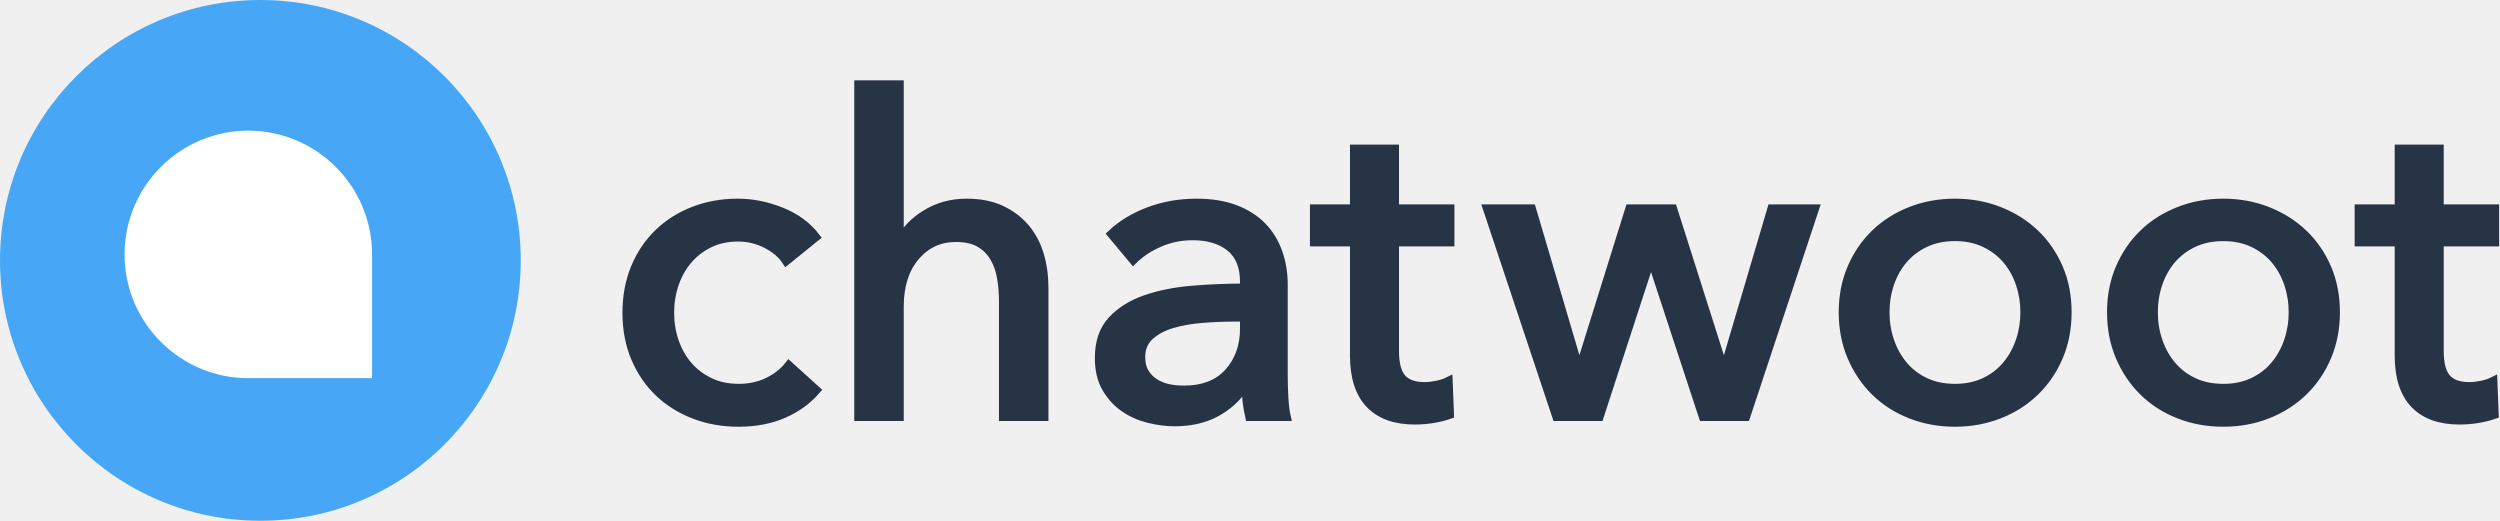
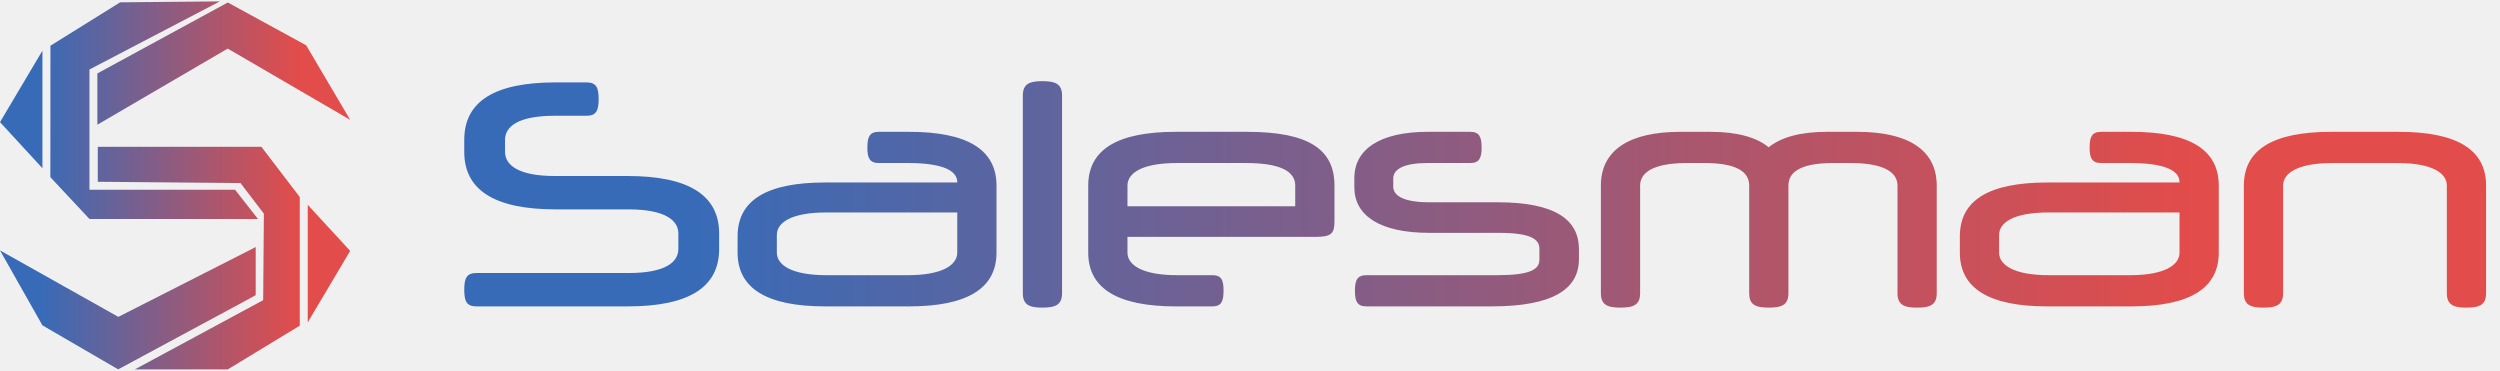
- <svg xmlns="http://www.w3.org/2000/svg" width="2458px" height="512px" viewBox="0 0 2458 512" version="1.1">
-   <g id="Logo" stroke="none" stroke-width="1" fill="none" fill-rule="evenodd">
-     <g id="on_white" fill-rule="nonzero">
-       <g id="woot-log">
-         <circle id="Oval" fill="#47A7F6" cx="256" cy="256" r="256" />
-         <path d="M362.808,368.808 L244.123,368.808 C178.699,368.808 125.457,315.562 125.457,250.122 C125.457,184.703 178.699,131.457 244.124,131.457 C309.565,131.457 362.808,184.703 362.808,250.122 L362.808,368.808 Z" id="Fill-1" stroke="#FFFFFF" stroke-width="6" fill="#FFFFFF" />
-       </g>
-       <path d="M772.982,256.848 C768.658,250.217 762.171,244.667 753.522,240.198 C744.872,235.73 735.647,233.495 725.844,233.495 C715.177,233.495 705.735,235.513 697.518,239.55 C689.302,243.586 682.31,248.992 676.544,255.767 C670.778,262.542 666.381,270.398 663.354,279.336 C660.327,288.273 658.813,297.643 658.813,307.446 C658.813,317.248 660.327,326.618 663.354,335.555 C666.381,344.493 670.778,352.349 676.544,359.124 C682.31,365.899 689.374,371.305 697.735,375.341 C706.095,379.378 715.609,381.396 726.277,381.396 C736.656,381.396 746.098,379.378 754.603,375.341 C763.108,371.305 770.099,365.827 775.577,358.908 L802.822,383.558 C794.173,393.649 783.361,401.505 770.387,407.127 C757.414,412.749 742.71,415.56 726.277,415.56 C710.42,415.56 695.789,412.965 682.382,407.776 C668.976,402.586 657.372,395.307 647.569,385.937 C637.767,376.567 630.055,365.251 624.433,351.989 C618.811,338.727 616,323.879 616,307.446 C616,291.3 618.739,276.597 624.217,263.335 C629.695,250.073 637.335,238.685 647.137,229.171 C656.939,219.657 668.544,212.305 681.95,207.115 C695.356,201.926 709.843,199.331 725.412,199.331 C739.827,199.331 754.17,202.214 768.441,207.98 C782.713,213.746 794.028,222.107 802.389,233.063 L772.982,256.848 Z M885.421,236.09 C890.322,225.999 898.683,217.35 910.504,210.143 C922.324,202.935 935.586,199.331 950.29,199.331 C963.552,199.331 974.94,201.565 984.454,206.034 C993.968,210.503 1001.896,216.485 1008.239,223.981 C1014.582,231.477 1019.267,240.27 1022.294,250.361 C1025.321,260.452 1026.835,271.263 1026.835,282.795 L1026.835,409.938 L986.184,409.938 L986.184,296.634 C986.184,288.273 985.535,280.345 984.238,272.849 C982.94,265.353 980.562,258.722 977.102,252.956 C973.643,247.19 968.958,242.577 963.047,239.117 C957.137,235.658 949.425,233.928 939.911,233.928 C923.766,233.928 910.504,240.054 900.125,252.307 C889.746,264.56 884.556,280.921 884.556,301.391 L884.556,409.938 L843.905,409.938 L843.905,83 L884.556,83 L884.556,236.09 L885.421,236.09 Z M1223.171,277.174 C1223.171,261.893 1218.558,250.577 1209.332,243.226 C1200.106,235.874 1187.853,232.198 1172.573,232.198 C1161.041,232.198 1150.157,234.432 1139.923,238.901 C1129.688,243.37 1121.111,249.064 1114.191,255.983 L1092.568,230.036 C1102.659,220.522 1114.984,213.026 1129.544,207.548 C1144.103,202.07 1159.743,199.331 1176.465,199.331 C1191.169,199.331 1203.926,201.421 1214.738,205.602 C1225.549,209.782 1234.415,215.476 1241.334,222.684 C1248.253,229.892 1253.443,238.396 1256.902,248.199 C1260.362,258.001 1262.092,268.524 1262.092,279.768 L1262.092,369.287 C1262.092,376.206 1262.308,383.486 1262.741,391.126 C1263.173,398.766 1263.966,405.037 1265.119,409.938 L1228.36,409.938 C1226.054,400.136 1224.9,390.333 1224.9,380.531 L1223.603,380.531 C1216.107,391.487 1206.665,399.991 1195.277,406.046 C1183.889,412.1 1170.411,415.128 1154.842,415.128 C1146.77,415.128 1138.337,414.046 1129.544,411.884 C1120.75,409.722 1112.75,406.19 1105.542,401.289 C1098.334,396.388 1092.352,389.901 1087.595,381.828 C1082.838,373.756 1080.46,363.809 1080.46,351.989 C1080.46,336.42 1084.64,324.095 1093.001,315.014 C1101.362,305.932 1112.317,299.013 1125.868,294.256 C1139.418,289.499 1154.698,286.399 1171.708,284.958 C1188.718,283.516 1205.872,282.795 1223.171,282.795 L1223.171,277.174 Z M1213.224,312.203 C1203.133,312.203 1192.682,312.635 1181.871,313.5 C1171.059,314.365 1161.257,316.095 1152.464,318.689 C1143.67,321.284 1136.391,325.176 1130.625,330.366 C1124.859,335.555 1121.976,342.475 1121.976,351.124 C1121.976,357.178 1123.201,362.224 1125.651,366.26 C1128.102,370.296 1131.345,373.612 1135.382,376.206 C1139.418,378.801 1143.887,380.603 1148.788,381.612 C1153.689,382.621 1158.734,383.126 1163.924,383.126 C1182.952,383.126 1197.584,377.432 1207.818,366.044 C1218.053,354.655 1223.171,340.312 1223.171,323.014 L1223.171,312.203 L1213.224,312.203 Z M1425.993,238.252 L1371.504,238.252 L1371.504,345.069 C1371.504,357.467 1373.81,366.332 1378.423,371.666 C1383.036,376.999 1390.388,379.666 1400.478,379.666 C1404.226,379.666 1408.263,379.234 1412.587,378.369 C1416.912,377.504 1420.804,376.206 1424.264,374.477 L1425.561,407.776 C1420.66,409.506 1415.254,410.875 1409.344,411.884 C1403.433,412.893 1397.307,413.398 1390.964,413.398 C1371.648,413.398 1356.872,408.064 1346.637,397.397 C1336.402,386.729 1331.285,370.729 1331.285,349.394 L1331.285,238.252 L1291.931,238.252 L1291.931,204.953 L1331.285,204.953 L1331.285,146.139 L1371.504,146.139 L1371.504,204.953 L1425.993,204.953 L1425.993,238.252 Z M1506.078,204.953 L1552.351,361.503 L1553.216,361.503 L1602.083,204.953 L1644.897,204.953 L1694.629,361.503 L1695.494,361.503 L1741.767,204.953 L1784.581,204.953 L1716.685,409.938 L1674.304,409.938 L1623.706,255.983 L1622.841,255.983 L1572.676,409.938 L1530.295,409.938 L1461.967,204.953 L1506.078,204.953 Z M2032.811,307.013 C2032.811,322.87 2030,337.429 2024.378,350.691 C2018.756,363.953 2010.972,375.413 2001.026,385.072 C1991.079,394.73 1979.331,402.226 1965.78,407.56 C1952.23,412.893 1937.671,415.56 1922.102,415.56 C1906.534,415.56 1891.974,412.893 1878.424,407.56 C1864.873,402.226 1853.197,394.73 1843.395,385.072 C1833.592,375.413 1825.88,363.953 1820.258,350.691 C1814.636,337.429 1811.825,322.87 1811.825,307.013 C1811.825,291.156 1814.636,276.669 1820.258,263.551 C1825.88,250.433 1833.592,239.117 1843.395,229.603 C1853.197,220.089 1864.873,212.665 1878.424,207.332 C1891.974,201.998 1906.534,199.331 1922.102,199.331 C1937.671,199.331 1952.23,201.998 1965.78,207.332 C1979.331,212.665 1991.079,220.089 2001.026,229.603 C2010.972,239.117 2018.756,250.433 2024.378,263.551 C2030,276.669 2032.811,291.156 2032.811,307.013 Z M1990.43,307.013 C1990.43,297.211 1988.917,287.841 1985.89,278.903 C1982.862,269.966 1978.466,262.11 1972.7,255.334 C1966.934,248.559 1959.798,243.154 1951.293,239.117 C1942.788,235.081 1933.058,233.063 1922.102,233.063 C1911.146,233.063 1901.416,235.081 1892.911,239.117 C1884.406,243.154 1877.271,248.559 1871.505,255.334 C1865.738,262.11 1861.342,269.966 1858.315,278.903 C1855.287,287.841 1853.774,297.211 1853.774,307.013 C1853.774,316.816 1855.287,326.185 1858.315,335.123 C1861.342,344.06 1865.738,351.989 1871.505,358.908 C1877.271,365.827 1884.406,371.305 1892.911,375.341 C1901.416,379.378 1911.146,381.396 1922.102,381.396 C1933.058,381.396 1942.788,379.378 1951.293,375.341 C1959.798,371.305 1966.934,365.827 1972.7,358.908 C1978.466,351.989 1982.862,344.06 1985.89,335.123 C1988.917,326.185 1990.43,316.816 1990.43,307.013 Z M2296.611,307.013 C2296.611,322.87 2293.8,337.429 2288.178,350.691 C2282.556,363.953 2274.771,375.413 2264.825,385.072 C2254.878,394.73 2243.13,402.226 2229.58,407.56 C2216.029,412.893 2201.47,415.56 2185.901,415.56 C2170.333,415.56 2155.774,412.893 2142.223,407.56 C2128.673,402.226 2116.996,394.73 2107.194,385.072 C2097.392,375.413 2089.68,363.953 2084.058,350.691 C2078.436,337.429 2075.625,322.87 2075.625,307.013 C2075.625,291.156 2078.436,276.669 2084.058,263.551 C2089.68,250.433 2097.392,239.117 2107.194,229.603 C2116.996,220.089 2128.673,212.665 2142.223,207.332 C2155.774,201.998 2170.333,199.331 2185.901,199.331 C2201.47,199.331 2216.029,201.998 2229.58,207.332 C2243.13,212.665 2254.878,220.089 2264.825,229.603 C2274.771,239.117 2282.556,250.433 2288.178,263.551 C2293.8,276.669 2296.611,291.156 2296.611,307.013 Z M2254.23,307.013 C2254.23,297.211 2252.716,287.841 2249.689,278.903 C2246.662,269.966 2242.265,262.11 2236.499,255.334 C2230.733,248.559 2223.597,243.154 2215.092,239.117 C2206.587,235.081 2196.857,233.063 2185.901,233.063 C2174.946,233.063 2165.215,235.081 2156.71,239.117 C2148.205,243.154 2141.07,248.559 2135.304,255.334 C2129.538,262.11 2125.141,269.966 2122.114,278.903 C2119.087,287.841 2117.573,297.211 2117.573,307.013 C2117.573,316.816 2119.087,326.185 2122.114,335.123 C2125.141,344.06 2129.538,351.989 2135.304,358.908 C2141.07,365.827 2148.205,371.305 2156.71,375.341 C2165.215,379.378 2174.946,381.396 2185.901,381.396 C2196.857,381.396 2206.587,379.378 2215.092,375.341 C2223.597,371.305 2230.733,365.827 2236.499,358.908 C2242.265,351.989 2246.662,344.06 2249.689,335.123 C2252.716,326.185 2254.23,316.816 2254.23,307.013 Z M2453.16,238.252 L2398.671,238.252 L2398.671,345.069 C2398.671,357.467 2400.977,366.332 2405.59,371.666 C2410.203,376.999 2417.554,379.666 2427.645,379.666 C2431.393,379.666 2435.429,379.234 2439.754,378.369 C2444.079,377.504 2447.971,376.206 2451.43,374.477 L2452.728,407.776 C2447.827,409.506 2442.421,410.875 2436.511,411.884 C2430.6,412.893 2424.474,413.398 2418.131,413.398 C2398.815,413.398 2384.039,408.064 2373.804,397.397 C2363.569,386.729 2358.452,370.729 2358.452,349.394 L2358.452,238.252 L2319.098,238.252 L2319.098,204.953 L2358.452,204.953 L2358.452,146.139 L2398.671,146.139 L2398.671,204.953 L2453.16,204.953 L2453.16,238.252 Z" id="chatwoot" stroke="#273445" stroke-width="8" fill="#273444" />
-     </g>
-   </g>
+ <svg xmlns="http://www.w3.org/2000/svg" width="971" height="144" viewBox="0 0 971 144" fill="none">
+   <path fill-rule="evenodd" clip-rule="evenodd" d="M46.665 0.902L85.404 0.538L34.741 26.985V73.683H91.295L100.195 85.047H34.741L19.562 68.812L19.588 17.756L46.665 0.902ZM118.926 17.607L136 46.545C120.15 37.321 104.3 28.096 88.447 18.871C80.028 23.788 71.608 28.705 63.189 33.622L63.12 33.662C54.685 38.587 46.251 43.513 37.817 48.439V28.518L88.475 0.963L118.926 17.607ZM16.473 19.686V65.332L15.229 63.981C10.153 58.464 5.077 52.948 0 47.433C2.746 42.808 5.492 38.182 8.238 33.556L8.248 33.54C10.989 28.922 13.731 24.304 16.473 19.686ZM119.527 79.553V125.199C122.269 120.581 125.01 115.964 127.75 111.347L127.994 110.937L128.041 110.856C130.694 106.388 133.347 101.919 136 97.45C133.25 94.462 130.5 91.475 127.75 88.487C125.009 85.509 122.269 82.531 119.527 79.553ZM116.438 126.472L88.494 143.462H52.387L102.218 116.583L102.49 82.989L97.945 77.043L93.4 71.097C84.162 71.015 74.924 70.932 65.686 70.849C56.448 70.766 47.21 70.683 37.972 70.6V57.013H101.517L116.435 76.533V126.472H116.438ZM99.317 114.634V95.956C81.532 104.993 63.746 114.03 45.961 123.069C38.304 118.768 30.646 114.468 22.989 110.167C15.326 105.864 7.663 101.561 0 97.257L16.473 126.363L45.903 143.462L93.841 117.623L99.317 114.634Z" fill="url(#paint0_linear_5046_5241)" />
+   <path d="M244.154 81.32H215.834C192.194 81.32 180.314 73.88 180.314 59V54.32C180.314 39.32 192.194 32 215.834 32H227.834C231.674 32 232.514 34.16 232.514 38.48C232.514 42.8 231.674 44.96 227.834 44.96H215.474C201.434 44.96 196.154 49.04 196.154 54.32V59C196.154 64.16 201.434 68.36 215.474 68.36H243.794C267.434 68.36 279.314 75.8 279.314 90.68V96.68C279.314 111.68 267.434 119 243.794 119H184.994C181.154 119 180.314 116.84 180.314 112.52C180.314 108.2 181.154 106.04 184.994 106.04H244.154C258.194 106.04 263.474 101.96 263.474 96.68V90.68C263.474 85.52 258.194 81.32 244.154 81.32ZM353.081 119H320.441C297.881 119 286.481 112.04 286.481 98.12V91.76C286.481 77.72 297.881 70.88 320.441 70.88H371.801V70.76C371.801 66.2 366.041 63.32 352.601 63.32H341.321C337.721 63.32 336.881 61.28 336.881 57.32C336.881 53.24 337.721 51.2 341.321 51.2H353.081C375.641 51.2 387.041 58.04 387.041 72.08V98.12C387.041 112.04 375.641 119 353.081 119ZM352.601 106.88C366.041 106.88 371.801 102.92 371.801 98.12V82.52H320.921C307.481 82.52 301.721 86.36 301.721 91.28V98.12C301.721 102.92 307.481 106.88 320.921 106.88H352.601ZM412.505 37.16V113.84C412.505 118.4 409.985 119.48 404.825 119.48C399.785 119.48 397.265 118.4 397.265 113.84V37.16C397.265 32.6 399.785 31.52 404.825 31.52C409.985 31.52 412.505 32.6 412.505 37.16ZM511.109 92H437.909V98.12C437.909 102.92 443.669 106.88 457.109 106.88H470.909C474.509 106.88 475.229 108.92 475.229 112.88C475.229 116.84 474.509 119 470.909 119H456.629C434.069 119 422.669 112.04 422.669 98.12V72.08C422.669 58.04 434.069 51.2 456.629 51.2H484.349C508.349 51.2 518.309 58.04 518.309 72.08V85.88C518.309 90.56 517.229 92 511.109 92ZM437.909 72.08V80.12H503.069V72.08C503.069 66.56 497.309 63.32 483.869 63.32H457.109C443.669 63.32 437.909 67.16 437.909 72.08ZM526.018 72.68V69.2C526.018 58.04 535.858 51.2 554.578 51.2H571.018C574.618 51.2 575.458 53.24 575.458 57.32C575.458 61.28 574.618 63.32 571.018 63.32H554.458C545.458 63.32 541.138 65.6 541.138 69.32V72.44C541.138 76.16 545.458 78.56 555.058 78.56H581.578C604.018 78.56 613.258 85.28 613.258 96.8V100.64C613.258 112.16 603.418 119 579.298 119H530.698C527.098 119 526.258 116.96 526.258 112.88C526.258 108.92 527.098 106.88 530.698 106.88H581.578C594.418 106.88 597.898 104.6 597.898 100.88V96.56C597.898 92.84 594.418 90.44 582.058 90.44H555.178C535.858 90.44 526.018 83.72 526.018 72.68ZM744.665 119.48C739.505 119.48 736.985 118.4 736.985 113.84V72.08C736.985 67.16 732.185 63.32 718.745 63.32H712.025C698.705 63.32 694.625 67.16 694.625 72.08V113.84C694.625 118.4 692.105 119.48 686.945 119.48C681.545 119.48 679.385 118.16 679.385 113.84V72.08C679.385 67.16 675.305 63.32 661.985 63.32H655.265C641.825 63.32 637.025 67.16 637.025 72.08V113.84C637.025 118.4 634.505 119.48 629.345 119.48C624.305 119.48 621.785 118.4 621.785 113.84V72.08C621.785 58.04 633.185 51.2 652.625 51.2H664.505C674.465 51.2 682.145 53.24 686.945 57.2C691.865 53.24 699.425 51.2 709.505 51.2H721.385C740.825 51.2 752.225 58.04 752.225 72.08V113.84C752.225 118.4 749.705 119.48 744.665 119.48ZM827.807 119H795.167C772.607 119 761.207 112.04 761.207 98.12V91.76C761.207 77.72 772.607 70.88 795.167 70.88H846.527V70.76C846.527 66.2 840.767 63.32 827.327 63.32H816.047C812.447 63.32 811.607 61.28 811.607 57.32C811.607 53.24 812.447 51.2 816.047 51.2H827.807C850.367 51.2 861.767 58.04 861.767 72.08V98.12C861.767 112.04 850.367 119 827.807 119ZM827.327 106.88C840.767 106.88 846.527 102.92 846.527 98.12V82.52H795.647C782.207 82.52 776.447 86.36 776.447 91.28V98.12C776.447 102.92 782.207 106.88 795.647 106.88H827.327ZM879.072 119.48C874.032 119.48 871.512 118.4 871.512 113.84V72.08C871.512 58.04 882.912 51.2 905.472 51.2H931.632C954.192 51.2 965.592 58.04 965.592 72.08V113.84C965.592 118.4 963.072 119.48 957.912 119.48C952.872 119.48 950.352 118.4 950.352 113.84V72.08C950.352 67.16 944.592 63.32 931.152 63.32H905.952C892.512 63.32 886.752 67.16 886.752 72.08V113.84C886.752 118.4 884.232 119.48 879.072 119.48Z" fill="url(#paint1_linear_5046_5241)" />
+   <defs>
+     <linearGradient id="paint0_linear_5046_5241" x1="0" y1="72" x2="136" y2="72" gradientUnits="userSpaceOnUse">
+       <stop offset="0.12" stop-color="#386BB7" />
+       <stop offset="0.85" stop-color="#E24C4A" />
+     </linearGradient>
+     <linearGradient id="paint1_linear_5046_5241" x1="176" y1="72" x2="971" y2="72" gradientUnits="userSpaceOnUse">
+       <stop offset="0.12" stop-color="#386BB7" />
+       <stop offset="0.85" stop-color="#E24C4A" />
+     </linearGradient>
+   </defs>
</svg>
